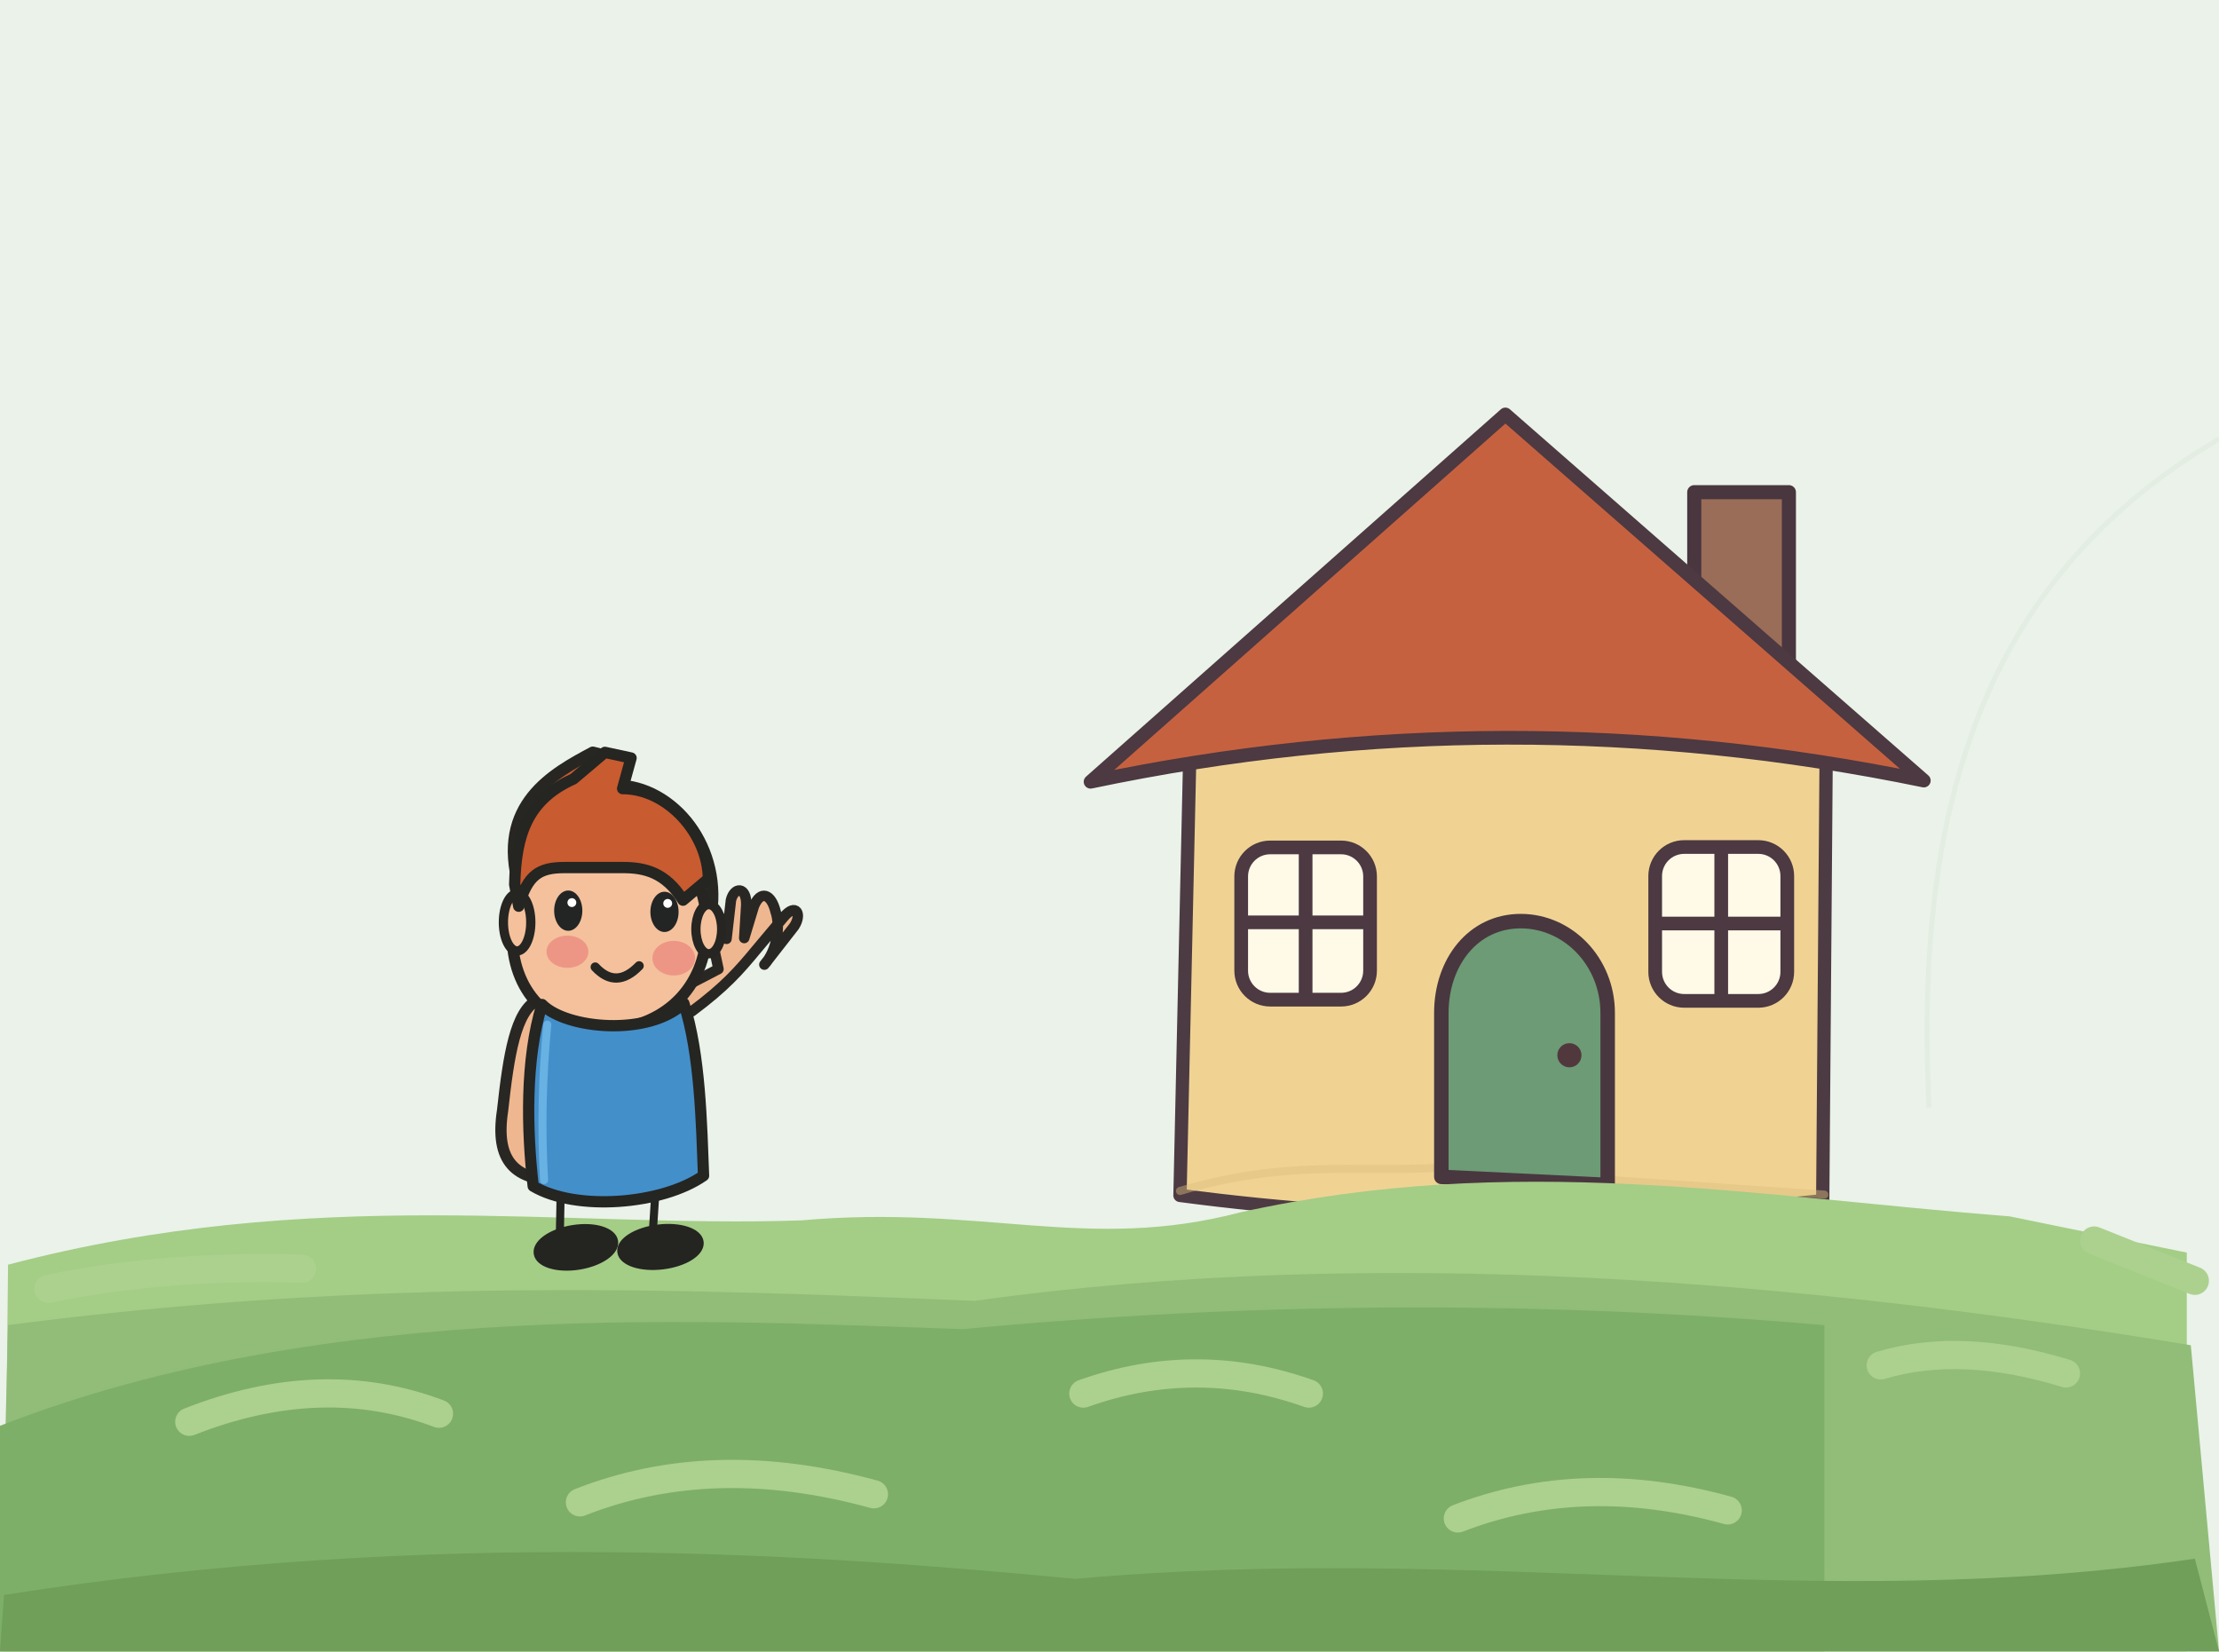
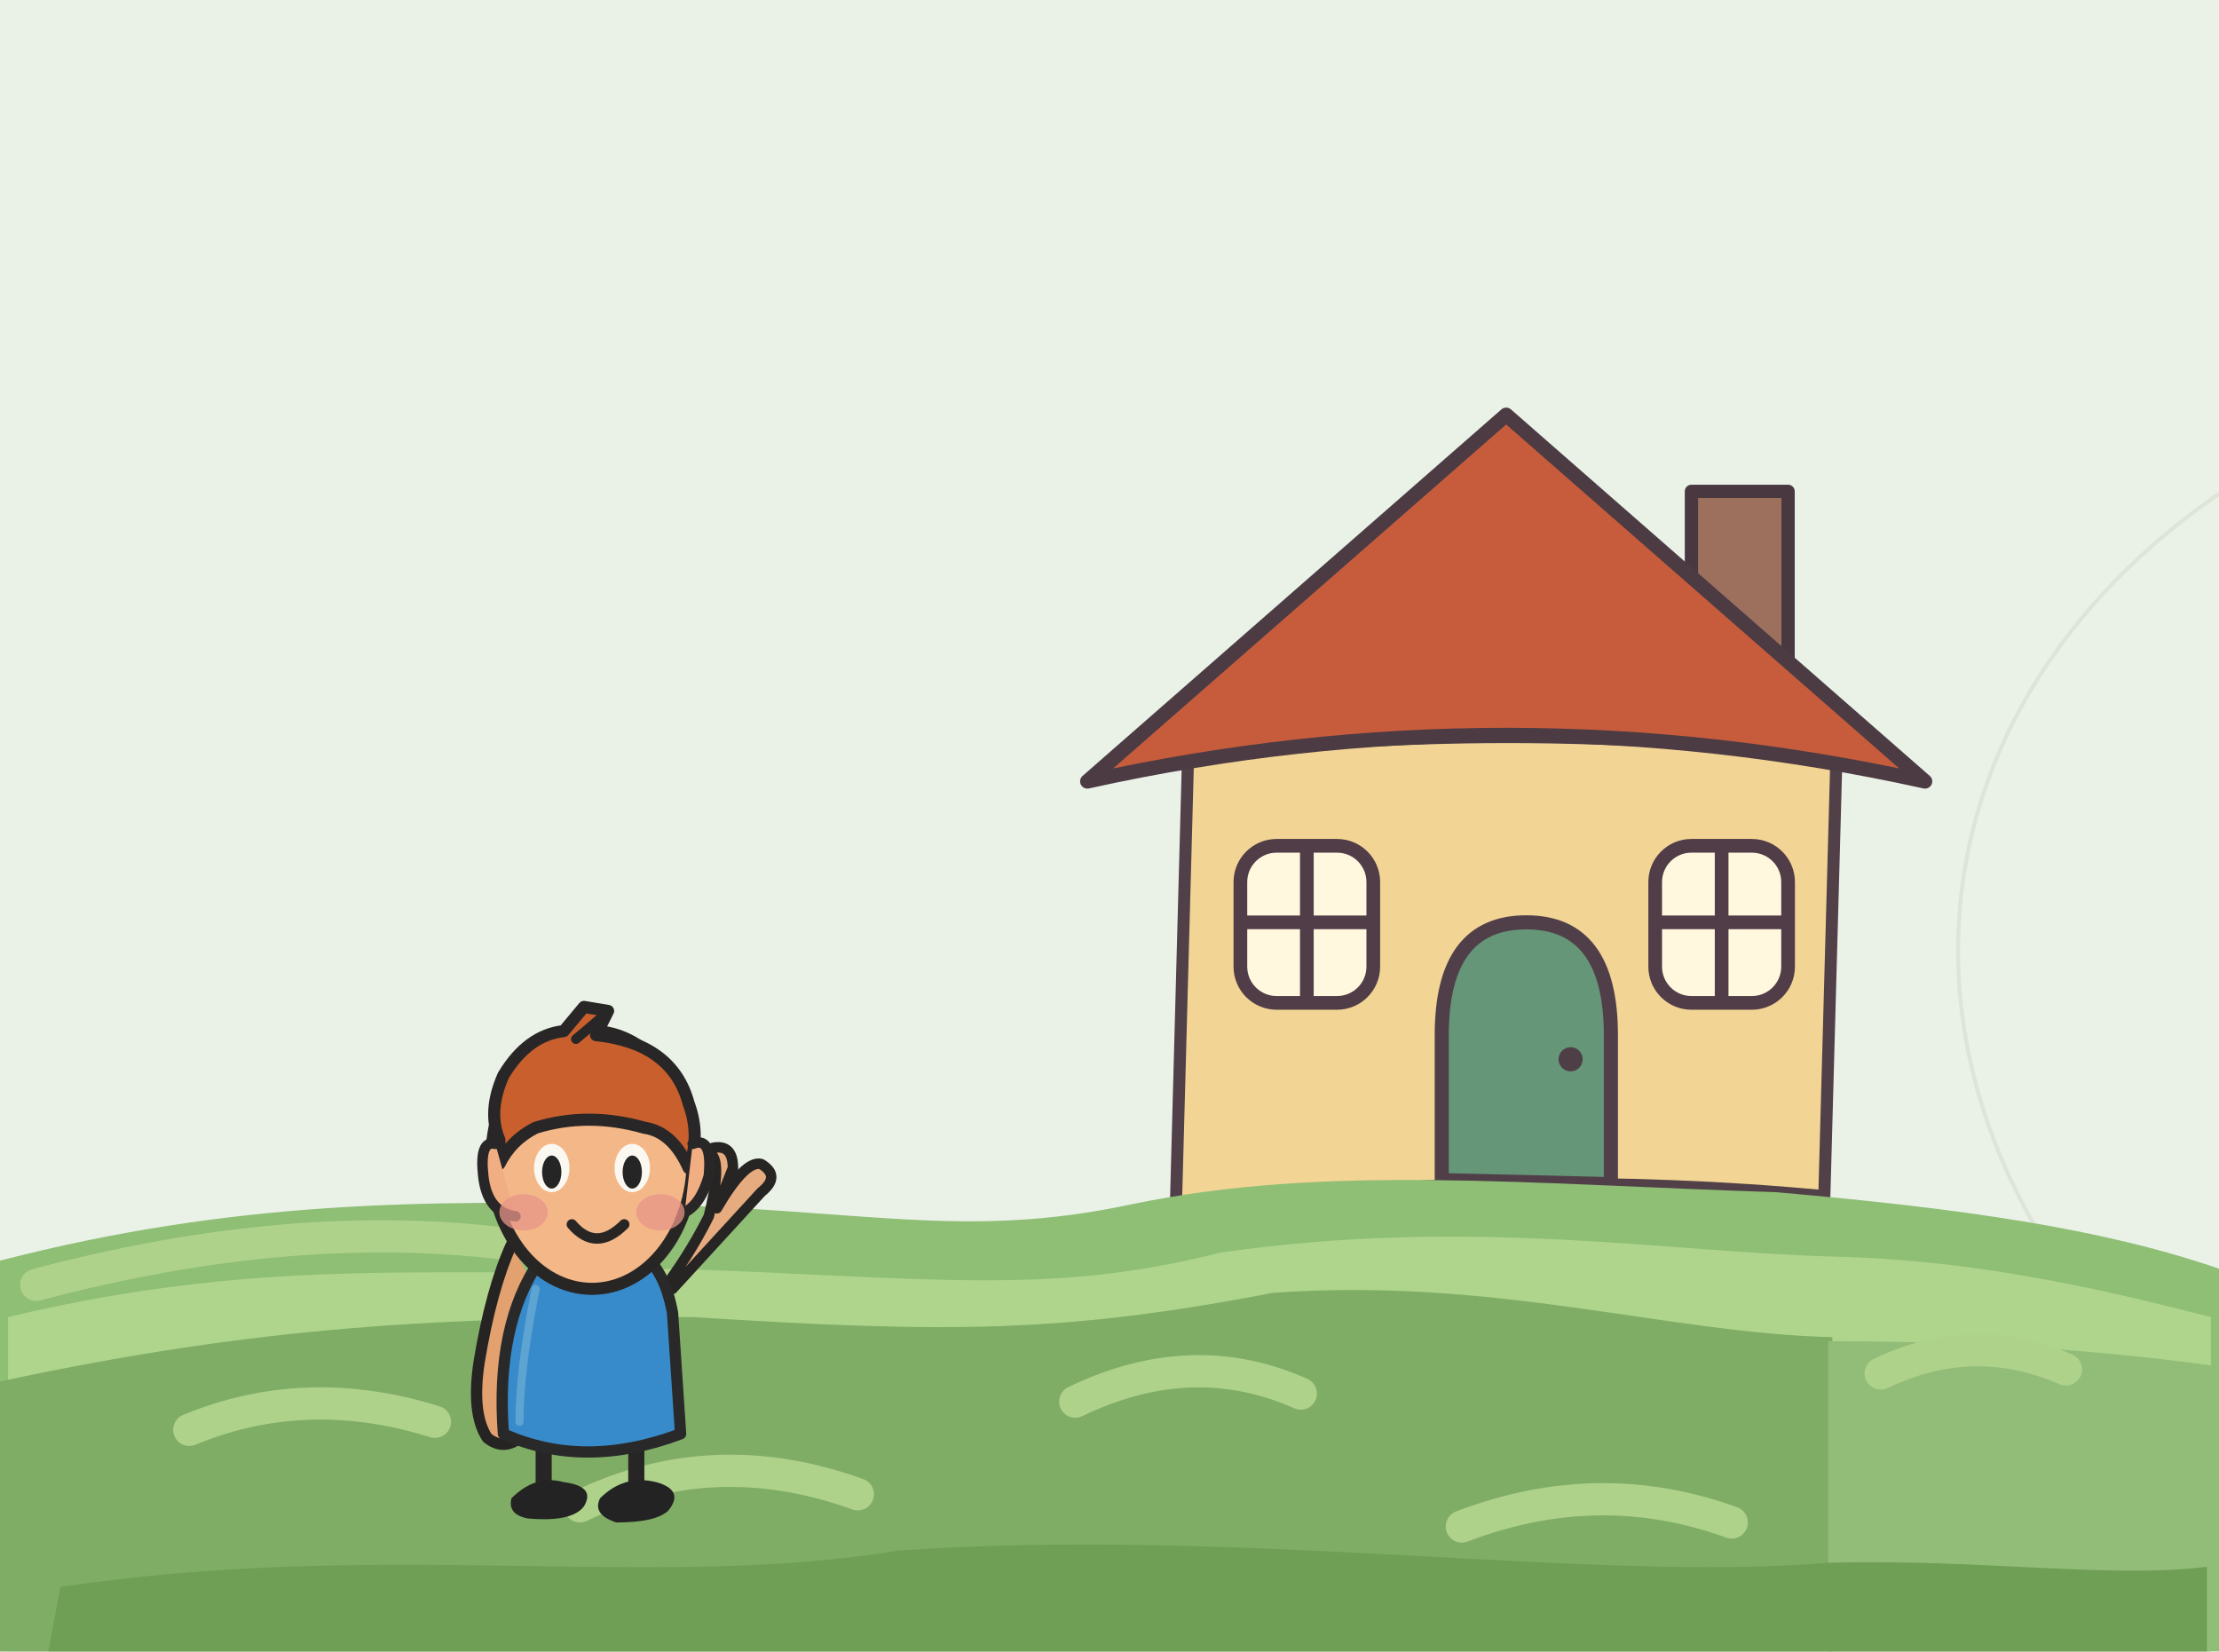
- <svg xmlns="http://www.w3.org/2000/svg" viewBox="0 0 551 410" width="551" height="410" role="img" aria-labelledby="title desc">
+ <svg xmlns="http://www.w3.org/2000/svg" viewBox="0 0 551 410" width="551" height="410" role="img">
  <g id="background">
-     <rect width="551" height="410" fill="#eaf2e9" />
-     <path d="M551 109C495 142 475 196 479 275" fill="none" stroke="#dce9dd" stroke-width="1.2" opacity=".55" />
+     <rect width="551" height="410" fill="#EAF2E8" />
+     <path d="M563 115 C464 173 458 289 561 365" fill="none" stroke="#BEB7A9" stroke-width="1" opacity=".24" />
  </g>
-   <g id="house" stroke-linejoin="round" stroke-linecap="round">
-     <g id="chimney">
-       <path d="M420.7 157V122.2H444.2V164" fill="#9a6d59" stroke="#49363f" stroke-width="3.5" />
+   <g id="house" stroke-linecap="round" stroke-linejoin="round">
+     <g id="house-chimney">
+       <path d="M420 158 V122 H444 V180" fill="#9D705E" stroke="#49383F" stroke-width="3.3" />
    </g>
    <g id="house-walls">
-       <path d="M295.5 184.5L293 296.8Q370 307 452.6 298.1L453.5 181.6Q375 174 295.5 184.5Z" fill="#f0d393" stroke="#4d3b43" stroke-width="3.3" />
-       <path d="M293 295.7C319 288 336 291 356 290L453 296.6" fill="none" stroke="#dcbd7d" stroke-width="2" opacity=".45" />
+       <path d="M295 188 Q373 178 456 188 L453 297 Q379 290 292 299Z" fill="#F2D495" stroke="#514048" stroke-width="3" />
+     </g>
+     <g id="house-roof">
+       <path d="M270 194 L374 103 L478 194 Q374 171 270 194Z" fill="#C75C3C" stroke="#4C3B43" stroke-width="3.6" />
+     </g>
+     <g id="house-windows" fill="#FFF8DF" stroke="#503D47" stroke-width="3.4">
+       <g id="house-window-left">
+         <rect x="308" y="210" width="33" height="39" rx="9" />
+         <path d="M324.5 211 V248 M309 229 H340" fill="none" />
+       </g>
+       <g id="house-window-right">
+         <rect x="411" y="210" width="33" height="39" rx="9" />
+         <path d="M427.5 211 V248 M412 229 H443" fill="none" />
+       </g>
    </g>
    <g id="house-door">
-       <path d="M357.9 292.2V251.5C357.9 238.9 365.8 228.7 377.6 228.7S399.2 238.8 399.2 251.5V294.2Z" fill="#6c9b76" stroke="#49373f" stroke-width="3.6" />
-       <circle cx="389.7" cy="262" r="3" fill="#51383d" />
-     </g>
-     <g id="house-windows" fill="#fff9e8" stroke="#4c3941" stroke-width="3.4">
-       <g id="window-left">
-         <rect x="308.2" y="210.4" width="32" height="37.8" rx="7.2" />
-         <path d="M324.2 210.8V248M309 229H339" fill="none" />
-       </g>
-       <g id="window-right">
-         <rect x="411" y="210.3" width="32.8" height="38.2" rx="7.2" />
-         <path d="M427.4 210.8V248M411.5 229.3H443" fill="none" />
-       </g>
-     </g>
-     <g id="house-roof">
-       <path d="M270.8 194.1L373.8 102.9L477.7 193.8Q374 172.4 270.8 194.1Z" fill="#c66140" stroke="#4c3941" stroke-width="3.4" />
+       <path d="M358 293 V257 Q358 229 379 229 Q400 229 400 257 V294Z" fill="#659678" stroke="#503F49" stroke-width="3.5" />
+       <circle cx="390" cy="263" r="3" fill="#4E3F46" />
    </g>
  </g>
-   <g id="landscape" stroke-linecap="round" stroke-linejoin="round">
-     <g id="hills">
-       <path d="M2 314C78 294 141 305 199 303C244 299 270 311 308 301C376 286 435 297 499 302L543 311V410H1Z" fill="#a4cd86" />
-       <path d="M2 329C94 317 170 320 242 323C342 309 447 318 544 334L551 410H0Z" fill="#91bd79" />
-       <path d="M0 354C82 322 178 328 239 330C324 322 395 324 453 329V410H0Z" fill="#7eaf69" />
-       <path d="M1 396C109 379 204 386 267 392C368 383 450 401 545 387L551 410H0Z" fill="#6f9f59" />
+   <g id="landscape">
+     <g id="hill-back">
+       <path d="M0 313 C58 298 105 298 158 299 C214 300 239 308 281 299 C329 289 379 294 441 296 C487 300 522 305 551 315 L551 410 H0Z" fill="#8FBE75" />
    </g>
-     <g id="grass-highlights" fill="none" stroke="#acd18f" stroke-width="7">
-       <path d="M12 320Q41 314 75 315" />
-       <path d="M47 353Q80 340 109 351" />
-       <path d="M144 373Q177 360 217 371" />
-       <path d="M269 346Q297 336 325 346" />
-       <path d="M362 377Q393 365 429 375" />
-       <path d="M467 339Q487 333 513 341" />
-       <path d="M520 308L545 318" />
+     <g id="hill-middle">
+       <path d="M2 327 C69 311 112 318 167 315 C229 317 260 322 303 311 C366 302 414 311 456 312 C495 313 529 322 549 327 L549 410 H2Z" fill="#AED58B" />
+     </g>
+     <g id="hill-front">
+       <path d="M0 343 C65 329 111 327 172 327 C235 331 264 331 316 321 C371 317 414 331 455 332 L455 410 H0Z" fill="#80AD66" />
+       <path d="M454 333 Q505 333 549 339 L549 410 H454Z" fill="#92BD79" />
+     </g>
+     <g id="hill-bottom">
+       <path d="M15 394 C96 382 162 395 223 385 C307 379 396 393 454 388 C492 387 524 392 548 389 V410 H12Z" fill="#6F9E55" />
+     </g>
+     <g id="grass-details" fill="none" stroke="#AFD28B" stroke-width="8" stroke-linecap="round">
+       <path d="M9 319 Q73 302 127 309" />
+       <path d="M47 355 Q76 343 108 353" />
+       <path d="M144 374 Q177 358 213 371" />
+       <path d="M267 348 Q296 334 323 346" />
+       <path d="M363 379 Q397 366 430 378" />
+       <path d="M467 341 Q490 330 513 340" />
    </g>
  </g>
-   <g id="character" stroke-linecap="round" stroke-linejoin="round">
-     <g id="character-legs" fill="#242421" stroke="#242421" stroke-width="2">
-       <path d="M139.3 291.9L139 307.4" />
-       <path d="M163 292L162 307.5" />
-       <ellipse cx="143" cy="309.7" rx="9.6" ry="4.6" transform="rotate(-9 143 309.7)" />
-       <ellipse cx="164" cy="309.6" rx="9.8" ry="4.6" transform="rotate(-7 164 309.6)" />
-     </g>
+   <g id="character" stroke-linecap="round" stroke-linejoin="round" transform="translate(-4 74)">
    <g id="character-left-arm">
-       <path d="M133.5 248.3C128 251 126.3 262 124.8 275.7C122.9 288 127.6 293.5 139.8 293L142 282.6L133.2 281L135.1 251" fill="#efb78f" stroke="#292724" stroke-width="2.8" />
+       <path d="M131 235 Q126 246 123 264 Q121 277 125 283 Q130 287 135 281 L139 250" fill="#E2A16F" stroke="#262323" stroke-width="2.8" />
    </g>
    <g id="character-right-arm">
-       <path d="M171.8 251.1C180 245 183.5 241 187.8 235.8L194.6 227.7C197.7 224 199.2 227 197.2 230L189.8 239.5C193 236 193.8 229.8 192.6 226.4C191.5 221.8 188.8 221 187.2 225L184.8 232.9L185.3 224.7C185.4 220 182.3 220.2 181.5 223.5L180.4 233.1L178.9 228.1C177.8 225.5 175.7 226.7 176.3 230.8L178.4 240.6L169 245.5" fill="#efb78f" stroke="#292724" stroke-width="2.6" />
+       <path d="M168 247 Q175 238 180 228 Q183 216 181 213 Q178 210 176 216 L174 225 Q177 214 181 211 Q186 210 186 216 L182 226 Q189 214 193 215 Q198 218 193 222 L182 234 L171 246Z" fill="#E6AB7E" stroke="#272424" stroke-width="2.6" />
    </g>
-     <g id="character-hair-back">
-       <path d="M128.9 220.2C123 199.7 137.5 192 147.2 186.8L155 188.8L153 195C167 195 180 210.5 176.3 228.6Z" fill="#c85b2f" stroke="#272623" stroke-width="2.9" />
-     </g>
-     <g id="character-face">
-       <path d="M129.5 216.2C132.9 207.3 141 203.9 151.7 204C164.8 203.7 175 214.9 175.5 229.2C175.9 244.2 165.9 254.8 151.1 255.6C136.2 256.3 127 245.8 127.2 231.8Z" fill="#f4c19c" stroke="#262522" stroke-width="2.8" />
-       <ellipse cx="128.4" cy="229" rx="3.4" ry="7.1" fill="#f4c19c" stroke="#262522" stroke-width="2.3" />
-       <ellipse cx="176" cy="230.7" rx="3.2" ry="6.1" fill="#f4c19c" stroke="#262522" stroke-width="2.3" />
-       <ellipse cx="140.9" cy="236.3" rx="5.2" ry="4" fill="#ed8e82" opacity=".85" />
-       <ellipse cx="167.3" cy="237.9" rx="5.3" ry="4.3" fill="#ed8e82" opacity=".85" />
-       <ellipse cx="141.1" cy="226.1" rx="3.5" ry="5" fill="#232525" />
-       <ellipse cx="165" cy="226.4" rx="3.5" ry="5" fill="#232525" />
-       <circle cx="142" cy="224.1" r="1.1" fill="#fff" />
-       <circle cx="165.8" cy="224.3" r="1.1" fill="#fff" />
-       <path d="M147.8 240.1Q153 245.7 158.7 239.8" fill="none" stroke="#252522" stroke-width="2.3" />
-     </g>
-     <g id="character-hair-front">
-       <path d="M127.8 219.6C128.1 207.5 130.8 198.6 142.4 193.4L150.2 186.8L156.7 188.2L154.6 195.8C165.8 195.8 175.8 207 175.9 218.2L169.6 223.5C165.3 216.6 160.1 215.4 154.7 215.4H140.2C134 215.4 131 217.1 128.8 225Z" fill="#c85b2f" stroke="#252522" stroke-width="2.8" />
-     </g>
-     <g id="character-shirt">
-       <path d="M134.6 249.4C140.6 255.5 161.1 257.4 169.8 249.1C173.9 261.8 174.2 279.2 174.7 291.9C164.4 299.1 143 300.8 132.4 294.5C130.8 280.6 130.4 263 134.6 249.4Z" fill="#438fca" stroke="#252522" stroke-width="2.8" />
-       <path d="M135.9 254.4Q134 274 135.1 293" stroke="#72b9ea" stroke-width="2" fill="none" opacity=".8" />
+     <path d="M139 280 L139 294 M162 280 L162 294" stroke="#272525" stroke-width="4" />
+     <path d="M131 298 Q137 292 144 294 Q152 295 149 300 Q146 304 135 303 Q130 302 131 298Z" fill="#222322" />
+     <path d="M153 298 Q159 292 167 294 Q174 296 170 301 Q167 304 157 304 Q151 302 153 298Z" fill="#222322" />
+     <g id="character-head">
+       <path d="M138 239 Q127 255 129 282 Q149 291 173 282 L171 252 Q169 241 163 237" fill="#388BCA" stroke="#2A2929" stroke-width="2.8" />
+       <path d="M137 246 Q133 266 133 279" fill="none" stroke="#62A6D3" stroke-width="2" opacity=".9" />
+       <ellipse cx="151" cy="214" rx="25" ry="32" fill="#F4B788" stroke="#282625" stroke-width="3" />
+       <path d="M128 209 Q125 202 129 193 Q135 183 144 182 L149 176 L155 177 L152 183 Q171 185 175 200 Q178 208 175 216 Q171 207 164 206 Q150 202 137 206 Q131 209 128 215Z" fill="#C85F2D" stroke="#282626" stroke-width="3" />
+       <path d="M147 184 Q153 179 155 177" fill="none" stroke="#282626" stroke-width="2.4" />
+       <path d="M127 210 Q123 209 124 218 Q125 227 132 228" fill="#F2AE83" stroke="#282626" stroke-width="2.6" />
+       <path d="M176 210 Q181 208 180 218 Q178 225 174 227" fill="#F2AE83" stroke="#282626" stroke-width="2.6" />
+       <ellipse cx="141" cy="216" rx="4.4" ry="6" fill="#FAF8F1" />
+       <ellipse cx="161" cy="216" rx="4.4" ry="6" fill="#FAF8F1" />
+       <ellipse cx="141" cy="217" rx="2.4" ry="4.1" fill="#262525" />
+       <ellipse cx="161" cy="217" rx="2.4" ry="4.1" fill="#262525" />
+       <ellipse cx="134" cy="227" rx="6" ry="4.5" fill="#E79487" opacity=".75" />
+       <ellipse cx="168" cy="227" rx="6" ry="4.5" fill="#E79487" opacity=".75" />
+       <path d="M146 230 Q152 237 159 230" fill="none" stroke="#282625" stroke-width="2.6" />
    </g>
  </g>
</svg>
